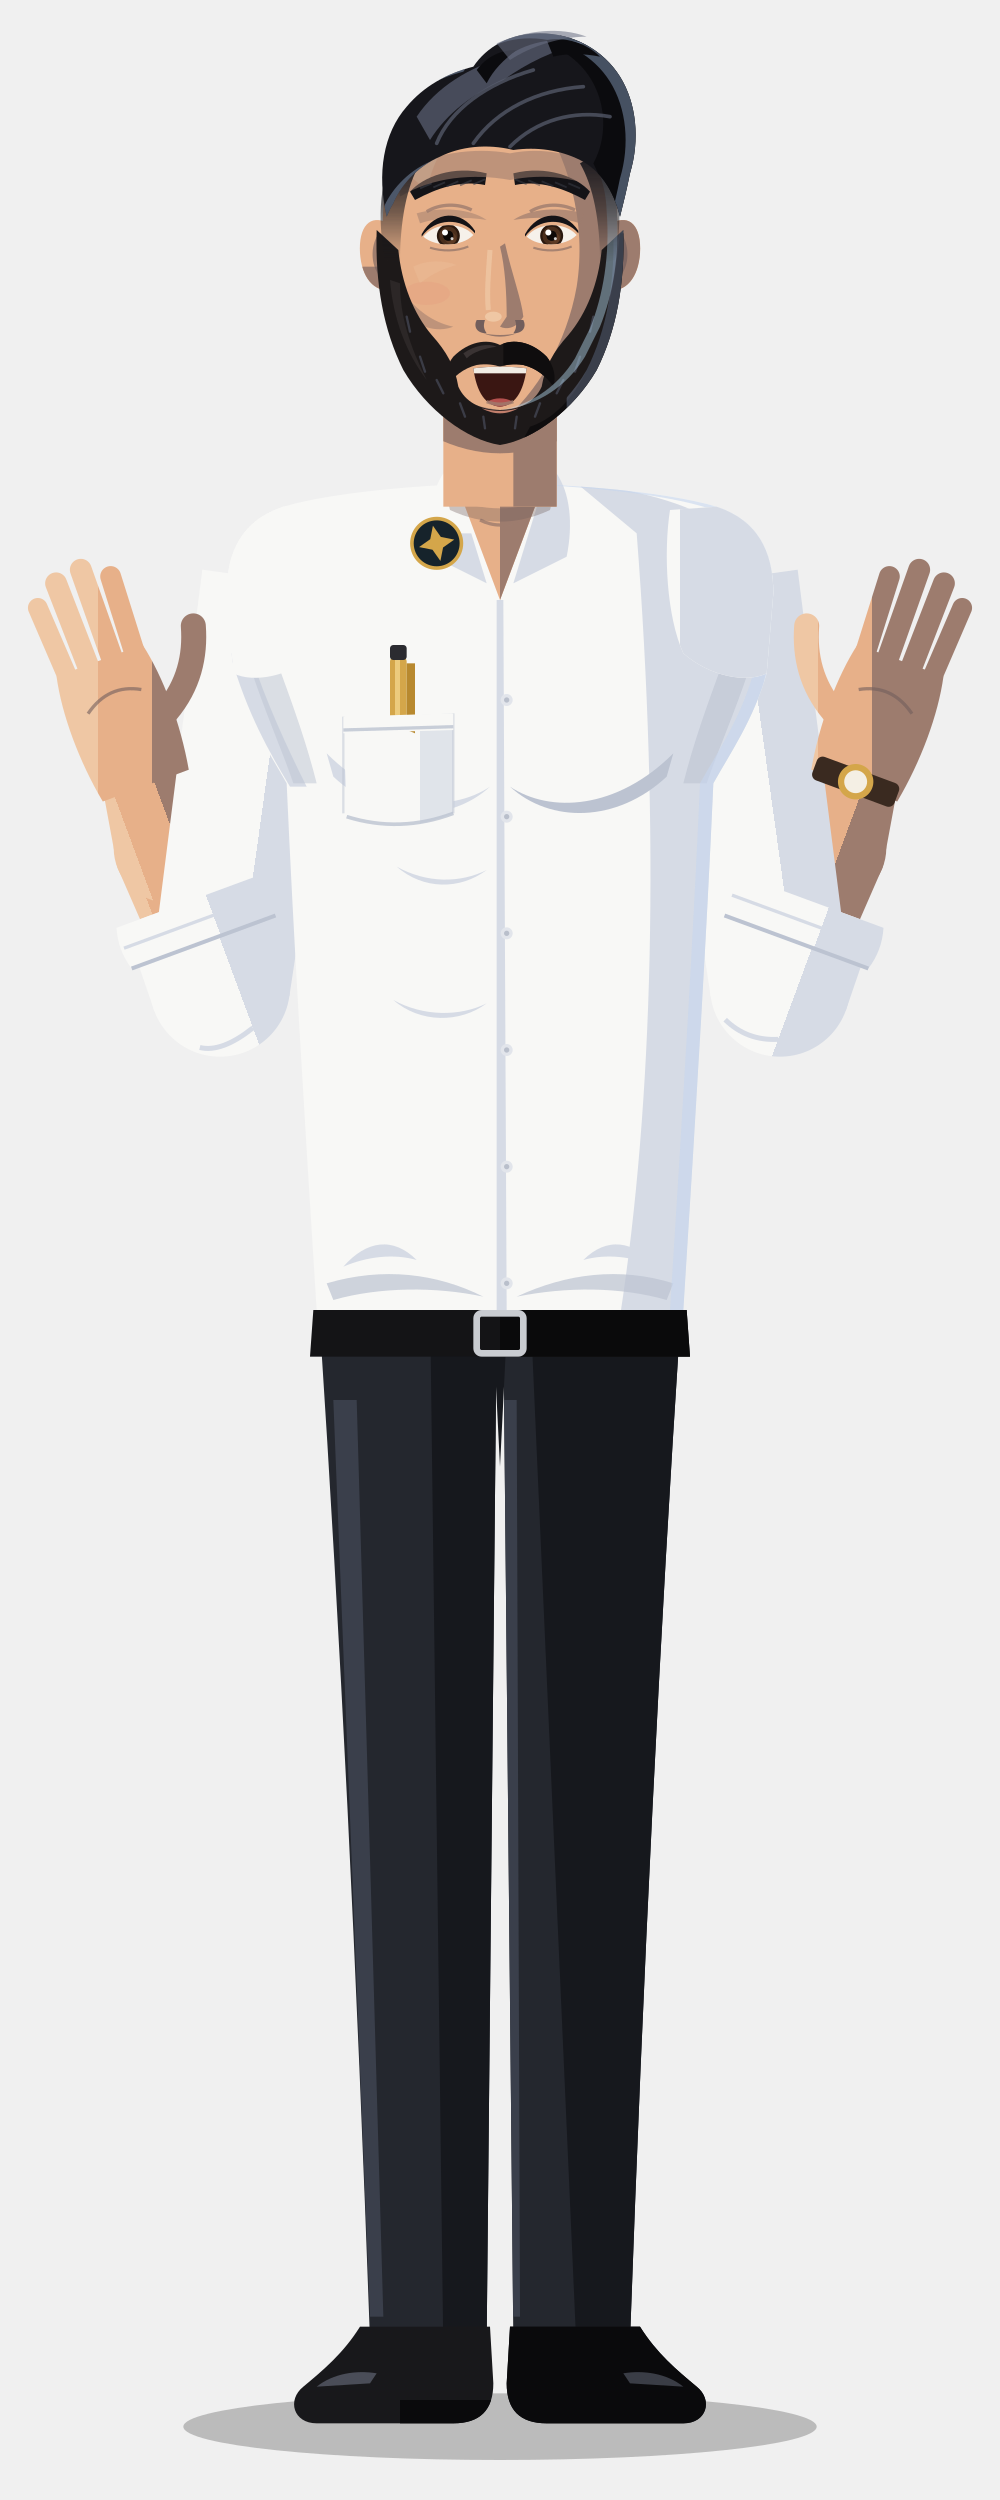
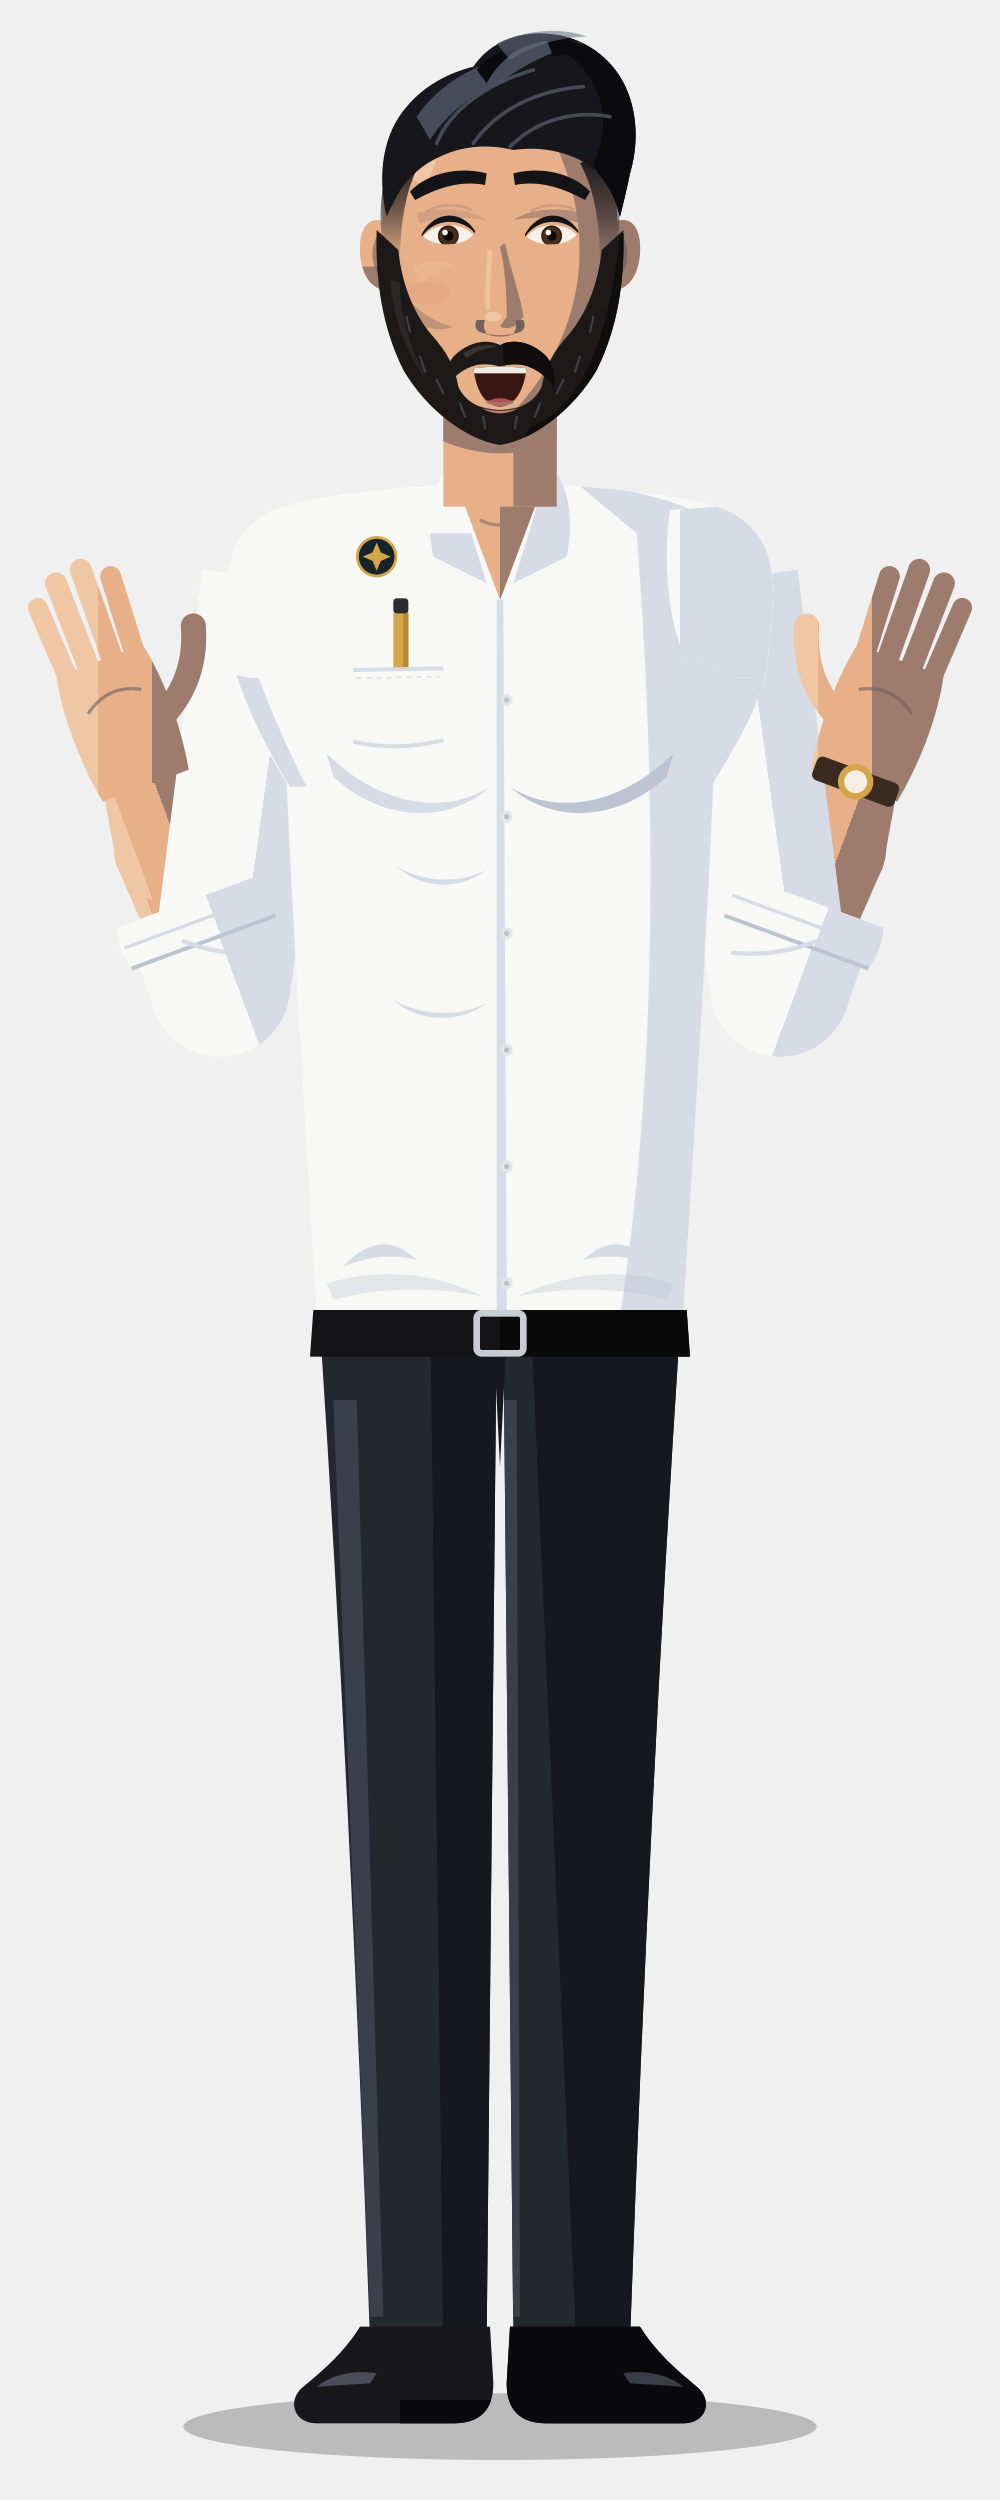
<svg xmlns="http://www.w3.org/2000/svg" viewBox="0 0 600 1500" width="600" height="1500">
  <defs>
    <linearGradient id="fade" x1="0" y1="0" x2="0" y2="1">
      <stop offset="0" stop-color="#16161b" stop-opacity="1" />
      <stop offset="0.55" stop-color="#16161b" stop-opacity="0.55" />
      <stop offset="1" stop-color="#16161b" stop-opacity="0" />
    </linearGradient>
    <clipPath id="c1">
      <path d="M192,796 L298,796 L292,1404 L222,1404 C214,1180 204,980 192,796 Z" />
    </clipPath>
    <clipPath id="c2">
      <path d="M216,1396 L294,1396 L296,1430 C296,1446 288,1454 272,1454 L190,1454 C176,1454 172,1440 182,1432 C194,1422 206,1412 216,1396 Z" />
    </clipPath>
    <clipPath id="c3">
      <path d="M 408,796 L 302,796 L 308,1404 L 378,1404 C 386,1180 396,980 408,796 Z" />
    </clipPath>
    <clipPath id="c4">
      <path d="M 384,1396 L 306,1396 L 304,1430 C 304,1446 312,1454 328,1454 L 410,1454 C 424,1454 428,1440 418,1432 C 406,1422 394,1412 384,1396 Z" />
    </clipPath>
    <linearGradient id="g5" gradientUnits="userSpaceOnUse" x1="77.1" y1="535.8" x2="137.2" y2="513.6">
      <stop offset="0" stop-color="#efc7a4" />
      <stop offset="0.14" stop-color="#efc7a4" />
      <stop offset="0.14" stop-color="#e7b089" />
      <stop offset="0.6" stop-color="#e7b089" />
      <stop offset="0.6" stop-color="#9d7c6e" />
      <stop offset="1" stop-color="#9d7c6e" />
    </linearGradient>
    <linearGradient id="g6" gradientUnits="userSpaceOnUse" x1="64.4" y1="488.3" x2="116.0" y2="469.2">
      <stop offset="0" stop-color="#efc7a4" />
      <stop offset="0.14" stop-color="#efc7a4" />
      <stop offset="0.14" stop-color="#e7b089" />
      <stop offset="0.6" stop-color="#e7b089" />
      <stop offset="0.6" stop-color="#9d7c6e" />
      <stop offset="1" stop-color="#9d7c6e" />
    </linearGradient>
    <linearGradient id="g7" gradientUnits="userSpaceOnUse" x1="105.9" y1="464.0" x2="192.1" y2="476.0">
      <stop offset="0" stop-color="#f8f8f6" />
      <stop offset="0.62" stop-color="#f8f8f6" />
      <stop offset="0.62" stop-color="#d6dbe5" />
      <stop offset="1" stop-color="#d6dbe5" />
    </linearGradient>
    <linearGradient id="g8" gradientUnits="userSpaceOnUse" x1="85.9" y1="586.9" x2="163.7" y2="558.1">
      <stop offset="0" stop-color="#f8f8f6" />
      <stop offset="0.62" stop-color="#f8f8f6" />
      <stop offset="0.62" stop-color="#d6dbe5" />
      <stop offset="1" stop-color="#d6dbe5" />
    </linearGradient>
    <linearGradient id="g9" gradientUnits="userSpaceOnUse" x1="74.4" y1="568.9" x2="160.8" y2="537.1">
      <stop offset="0" stop-color="#f8f8f6" />
      <stop offset="0.62" stop-color="#f8f8f6" />
      <stop offset="0.62" stop-color="#d6dbe5" />
      <stop offset="1" stop-color="#d6dbe5" />
    </linearGradient>
    <linearGradient id="g10" gradientUnits="userSpaceOnUse" x1="26.3" y1="9.7" x2="-26.3" y2="-9.7">
      <stop offset="0" stop-color="#efc7a4" />
      <stop offset="0.14" stop-color="#efc7a4" />
      <stop offset="0.14" stop-color="#e7b089" />
      <stop offset="0.6" stop-color="#e7b089" />
      <stop offset="0.6" stop-color="#9d7c6e" />
      <stop offset="1" stop-color="#9d7c6e" />
    </linearGradient>
    <linearGradient id="g11" gradientUnits="userSpaceOnUse" x1="462.8" y1="513.6" x2="522.9" y2="535.8">
      <stop offset="0" stop-color="#efc7a4" />
      <stop offset="0.14" stop-color="#efc7a4" />
      <stop offset="0.14" stop-color="#e7b089" />
      <stop offset="0.6" stop-color="#e7b089" />
      <stop offset="0.6" stop-color="#9d7c6e" />
      <stop offset="1" stop-color="#9d7c6e" />
    </linearGradient>
    <linearGradient id="g12" gradientUnits="userSpaceOnUse" x1="484.0" y1="469.2" x2="535.6" y2="488.3">
      <stop offset="0" stop-color="#efc7a4" />
      <stop offset="0.14" stop-color="#efc7a4" />
      <stop offset="0.14" stop-color="#e7b089" />
      <stop offset="0.6" stop-color="#e7b089" />
      <stop offset="0.6" stop-color="#9d7c6e" />
      <stop offset="1" stop-color="#9d7c6e" />
    </linearGradient>
    <linearGradient id="g13" gradientUnits="userSpaceOnUse" x1="407.9" y1="476.0" x2="494.1" y2="464.0">
      <stop offset="0" stop-color="#f8f8f6" />
      <stop offset="0.62" stop-color="#f8f8f6" />
      <stop offset="0.62" stop-color="#d6dbe5" />
      <stop offset="1" stop-color="#d6dbe5" />
    </linearGradient>
    <linearGradient id="g14" gradientUnits="userSpaceOnUse" x1="436.3" y1="558.1" x2="514.1" y2="586.9">
      <stop offset="0" stop-color="#f8f8f6" />
      <stop offset="0.62" stop-color="#f8f8f6" />
      <stop offset="0.62" stop-color="#d6dbe5" />
      <stop offset="1" stop-color="#d6dbe5" />
    </linearGradient>
    <linearGradient id="g15" gradientUnits="userSpaceOnUse" x1="439.2" y1="537.1" x2="525.6" y2="568.9">
      <stop offset="0" stop-color="#f8f8f6" />
      <stop offset="0.62" stop-color="#f8f8f6" />
      <stop offset="0.62" stop-color="#d6dbe5" />
      <stop offset="1" stop-color="#d6dbe5" />
    </linearGradient>
    <linearGradient id="g16" gradientUnits="userSpaceOnUse" x1="-26.3" y1="-9.7" x2="26.3" y2="9.7">
      <stop offset="0" stop-color="#efc7a4" />
      <stop offset="0.14" stop-color="#efc7a4" />
      <stop offset="0.14" stop-color="#e7b089" />
      <stop offset="0.6" stop-color="#e7b089" />
      <stop offset="0.6" stop-color="#9d7c6e" />
      <stop offset="1" stop-color="#9d7c6e" />
    </linearGradient>
    <clipPath id="c17">
      <path d="M300,290 C268,290 204,294 170,304 C146,312 136,330 136,356 L140,404 C148,432 162,452 172,470 C176,560 182,660 190,786 L410,786 C418,660 424,560 428,470 C438,452 452,432 460,404 L464,356 C464,330 454,312 430,304 C396,294 332,290 300,290 Z" />
    </clipPath>
    <clipPath id="c18">
      <path d="M276,296 L324,296 L300,360 Z" />
    </clipPath>
    <clipPath id="c19">
      <path d="M266,284 C258,296 256,314 260,334 L292,350 L276,298 Z" />
    </clipPath>
    <clipPath id="c20">
      <path d="M 334,284 C 342,296 344,314 340,334 L 308,350 L 324,298 Z" />
    </clipPath>
    <clipPath id="c21">
-       <path d="M300,290 C268,290 204,294 170,304 C146,312 136,330 136,356 L140,404 C148,432 162,452 172,470 C176,560 182,660 190,786 L410,786 C418,660 424,560 428,470 C438,452 452,432 460,404 L464,356 C464,330 454,312 430,304 C396,294 332,290 300,290 Z" />
+       <path d="M188,786 L412,786 L414,814 L186,814 Z" />
    </clipPath>
    <clipPath id="c22">
-       <path d="M188,786 L412,786 L414,814 L186,814 Z" />
+       <path d="M170,304 C146,312 136,330 136,356 L140,404 C152,410 174,406 190,392 C200,370 202,332 198,306 Z" />
    </clipPath>
    <clipPath id="c23">
-       <path d="M170,304 C146,312 136,330 136,356 L140,404 C152,410 174,406 190,392 C200,370 202,332 198,306 Z" />
+       <path d="M 430,304 C 454,312 464,330 464,356 L 460,404 C 448,410 426,406 410,392 C 400,370 398,332 402,306 Z" />
    </clipPath>
    <clipPath id="c24">
-       <path d="M 430,304 C 454,312 464,330 464,356 L 460,404 C 448,410 426,406 410,392 C 400,370 398,332 402,306 Z" />
+       <path d="M233,134 C222,128 215,136 216,152 C217,166 224,176 236,174 Z" />
    </clipPath>
    <clipPath id="c25">
-       <path d="M233,134 C222,128 215,136 216,152 C217,166 224,176 236,174 Z" />
+       <path d="M 367,134 C 378,128 385,136 384,152 C 383,166 376,176 364,174 Z" />
    </clipPath>
    <clipPath id="c26">
-       <path d="M 367,134 C 378,128 385,136 384,152 C 383,166 376,176 364,174 Z" />
+       <path d="M266,220 L266,304 L334,304 L334,220 Z" />
    </clipPath>
    <clipPath id="c27">
-       <path d="M266,220 L266,304 L334,304 L334,220 Z" />
+       <path d="M300,64 C341,64 369,88 370,126 C372,152 368,176 360,196 L351,214 C340,232 322,244 300,246 C278,244 260,232 249,214 L240,196 C232,176 228,152 230,126 C231,88 259,64 300,64 Z" />
    </clipPath>
    <clipPath id="c28">
-       <path d="M300,64 C341,64 369,88 370,126 C372,152 368,176 360,196 L351,214 C340,232 322,244 300,246 C278,244 260,232 249,214 L240,196 C232,176 228,152 230,126 C231,88 259,64 300,64 Z" />
+       <path d="M254,142 C261,133 277,133 284,141 C277,148.3 261,148.3 254,142 Z" />
    </clipPath>
    <clipPath id="c29">
-       <path d="M254,142 C261,133 277,133 284,141 C277,148.3 261,148.3 254,142 Z" />
+       <path d="M316,142 C323,133 339,133 346,141 C339,148.3 323,148.3 316,142 Z" />
    </clipPath>
    <clipPath id="c30">
-       <path d="M316,142 C323,133 339,133 346,141 C339,148.3 323,148.3 316,142 Z" />
+       <path d="M226,138 C225,170 230,198 242,222 C256,246 280,264 300,267 C320,264 344,246 358,222 C370,198 375,170 374,138 L361,150 C359,170 352,188 341,201 C332,211 327,220 325,232 C321,241 312,246 300,246 C288,246 279,241 275,232 C273,220 268,211 259,201 C248,188 241,170 239,150 Z" />
    </clipPath>
    <clipPath id="c31">
-       <path d="M226,138 C225,170 230,198 242,222 C256,246 280,264 300,267 C320,264 344,246 358,222 C370,198 375,170 374,138 L361,150 C359,170 352,188 341,201 C332,211 327,220 325,232 C321,241 312,246 300,246 C288,246 279,241 275,232 C273,220 268,211 259,201 C248,188 241,170 239,150 Z" />
+       <path d="M272,214 C281,205 292,203 300,207 C308,203 319,205 328,214 C332,219 334,226 332,232 C328,226 322,221 314,219 C308,218 303,219 300,220 C297,219 292,218 286,219 C278,221 272,226 268,232 C266,226 268,219 272,214 Z" />
    </clipPath>
    <clipPath id="c32">
-       <path d="M272,214 C281,205 292,203 300,207 C308,203 319,205 328,214 C332,219 334,226 332,232 C328,226 322,221 314,219 C308,218 303,219 300,220 C297,219 292,218 286,219 C278,221 272,226 268,232 C266,226 268,219 272,214 Z" />
+       <path d="M284,221 Q300,219 316,221 Q313,243 300,244 Q287,243 284,221 Z" />
    </clipPath>
    <clipPath id="c33">
-       <path d="M284,221 Q300,219 316,221 Q313,243 300,244 Q287,243 284,221 Z" />
-     </clipPath>
-     <clipPath id="c34">
-       <path d="M300,64 C341,64 369,88 370,126 C372,152 368,176 360,196 L351,214 C340,232 322,244 300,246 C278,244 260,232 249,214 L240,196 C232,176 228,152 230,126 C231,88 259,64 300,64 Z" />
-     </clipPath>
-     <clipPath id="c35">
-       <path d="M226,138 C225,170 230,198 242,222 C256,246 280,264 300,267 C320,264 344,246 358,222 C370,198 375,170 374,138 L361,150 C359,170 352,188 341,201 C332,211 327,220 325,232 C321,241 312,246 300,246 C288,246 279,241 275,232 C273,220 268,211 259,201 C248,188 241,170 239,150 Z" />
-     </clipPath>
-     <clipPath id="c36">
-       <rect x="340" y="0" width="600" height="1500" />
-     </clipPath>
-     <clipPath id="c37">
-       <path d="M232,130 C226,104 230,80 244,64 C254,52 268,44 284,40 C292,28 306,20 324,20 C344,20 362,30 372,46 C382,62 384,84 378,104 C376,114 374,122 372,130 C368,114 360,102 348,96 C336,90 322,88 308,90 C292,86 276,88 264,94 C250,100 240,112 236,122 C234,125 233,128 232,130 Z" />
-     </clipPath>
-     <clipPath id="c38">
      <path d="M232,130 C226,104 230,80 244,64 C254,52 268,44 284,40 C292,28 306,20 324,20 C344,20 362,30 372,46 C382,62 384,84 378,104 C376,114 374,122 372,130 C368,114 360,102 348,96 C336,90 322,88 308,90 C292,86 276,88 264,94 C250,100 240,112 236,122 C234,125 233,128 232,130 Z" />
    </clipPath>
  </defs>
  <ellipse cx="300" cy="1456" rx="190" ry="20" fill="#000" opacity="0.22" />
  <path d="M192,796 L298,796 L292,1404 L222,1404 C214,1180 204,980 192,796 Z" fill="#24272e" />
  <g clip-path="url(#c1)">
    <path d="M258,780 L304,780 L300,1412 L266,1412 Z" fill="#16181d" />
    <path d="M200,840 L214,840 L230,1390 L222,1390 Z" fill="#3a3f4b" />
  </g>
  <path d="M216,1396 L294,1396 L296,1430 C296,1446 288,1454 272,1454 L190,1454 C176,1454 172,1440 182,1432 C194,1422 206,1412 216,1396 Z" fill="#18181b" />
  <g clip-path="url(#c2)">
    <path d="M240,1440 L300,1440 L300,1460 L240,1460 Z" fill="#0a0a0c" />
    <path d="M190,1432 C200,1424 214,1422 226,1424 L222,1430 Z" fill="#4a4d58" />
  </g>
  <path d="M 408,796 L 302,796 L 308,1404 L 378,1404 C 386,1180 396,980 408,796 Z" fill="#24272e" />
  <g clip-path="url(#c3)">
    <path d="M318,780 L420,780 L420,1412 L346,1412 Z" fill="#16181d" />
    <path d="M 310,840 L 302,840 L 306,1390 L 312,1390 Z" fill="#3a3f4b" />
  </g>
  <path d="M 384,1396 L 306,1396 L 304,1430 C 304,1446 312,1454 328,1454 L 410,1454 C 424,1454 428,1440 418,1432 C 406,1422 394,1412 384,1396 Z" fill="#18181b" />
  <g clip-path="url(#c4)">
    <path d="M300,1380 L440,1380 L440,1460 L300,1460 Z" fill="#0a0a0c" />
    <path d="M 410,1432 C 400,1424 386,1422 374,1424 L 378,1430 Z" fill="#3a3d46" />
  </g>
  <path d="M296,800 L300,880 L304,800 Z" fill="#16181d" />
  <path d="M84.0,551.5 L70.3,520.1 L132.2,497.2 L142.2,530.1 Z" fill="url(#g5)" />
  <circle cx="101.2" cy="508.6" r="33.0" fill="url(#g6)" />
  <path d="M70.3,520.1 L58.5,456.5 L99.8,441.2 L132.2,497.2 Z" fill="url(#g6)" />
  <path d="M121.4,341.8 L90.4,586.2 L173.6,597.8 L210.6,354.2 Z" fill="url(#g7)" />
  <circle cx="132.0" cy="592.0" r="42.0" fill="url(#g8)" />
  <path d="M92.6,606.5 L79.1,567.2 L156.1,538.8 L171.4,577.5 Z" fill="url(#g8)" />
  <path d="M165.3,549.3 Q164.5,535.7 156.2,524.9 L69.9,556.7 Q70.7,570.3 79.0,581.1 Z" fill="url(#g9)" />
  <path d="M165.3,549.3 L79.0,581.1" stroke="#bcc3d1" stroke-width="2.4" />
  <path d="M160.8,537.1 L74.4,568.9" stroke="#d6dbe5" stroke-width="2" />
-   <path d="M119.9,628.5 q13.1,3.2 31.9,-11.8" fill="none" stroke="#d6dbe5" stroke-width="3" />
+   <path d="M160.3,571.7 Q134.5,574.2 110.4,564.8" fill="none" stroke="#d6dbe5" stroke-width="2.6" stroke-linecap="round" />
  <g transform="translate(84.0,462.0) rotate(159.7)">
    <g transform="scale(1.25,1.25)">
      <path d="M-22,-8 C-26,14 -26,38 -22,56 L22,56 C26,38 26,14 22,-8 Z" fill="url(#g10)" />
      <path d="M-17,52 L-19.0,92" stroke="url(#g10)" stroke-width="10" stroke-linecap="round" />
      <path d="M-6,52 L-6.7,100" stroke="url(#g10)" stroke-width="10.5" stroke-linecap="round" />
      <path d="M6,52 L6.7,98" stroke="url(#g10)" stroke-width="10.5" stroke-linecap="round" />
      <path d="M17,52 L19.0,90" stroke="url(#g10)" stroke-width="9.5" stroke-linecap="round" />
      <path d="M-22,22 C-36,30 -44,42 -48,56" stroke="url(#g10)" stroke-width="12" stroke-linecap="round" fill="none" />
      <path d="M-14,36 Q0,44 14,34" fill="none" stroke="#725e5c" stroke-width="1.6" opacity="0.6" />
    </g>
  </g>
  <path d="M457.8,530.1 L467.8,497.2 L529.7,520.1 L516.0,551.5 Z" fill="url(#g11)" />
  <circle cx="498.8" cy="508.6" r="33.0" fill="url(#g12)" />
  <path d="M467.8,497.2 L500.2,441.2 L541.5,456.5 L529.7,520.1 Z" fill="url(#g12)" />
  <path d="M389.4,354.2 L426.4,597.8 L509.6,586.2 L478.6,341.8 Z" fill="url(#g13)" />
  <circle cx="468.0" cy="592.0" r="42.0" fill="url(#g14)" />
  <path d="M428.6,577.5 L443.9,538.8 L520.9,567.2 L507.4,606.5 Z" fill="url(#g14)" />
  <path d="M521.0,581.1 Q529.3,570.3 530.1,556.7 L443.8,524.9 Q435.5,535.7 434.7,549.3 Z" fill="url(#g15)" />
  <path d="M521.0,581.1 L434.7,549.3" stroke="#bcc3d1" stroke-width="2.4" />
  <path d="M525.6,568.9 L439.2,537.1" stroke="#d6dbe5" stroke-width="2" />
-   <path d="M435.1,611.8 q13.1,12.8 31.9,11.8" fill="none" stroke="#d6dbe5" stroke-width="3" />
+   <path d="M489.6,564.8 Q465.5,574.2 439.7,571.7" fill="none" stroke="#d6dbe5" stroke-width="2.6" stroke-linecap="round" />
  <g transform="translate(516.0,462.0) rotate(-159.7)">
    <g transform="scale(-1.25,1.25)">
      <path d="M-22,-8 C-26,14 -26,38 -22,56 L22,56 C26,38 26,14 22,-8 Z" fill="url(#g16)" />
      <path d="M-17,52 L-19.0,92" stroke="url(#g16)" stroke-width="10" stroke-linecap="round" />
      <path d="M-6,52 L-6.7,100" stroke="url(#g16)" stroke-width="10.5" stroke-linecap="round" />
      <path d="M6,52 L6.7,98" stroke="url(#g16)" stroke-width="10.5" stroke-linecap="round" />
      <path d="M17,52 L19.0,90" stroke="url(#g16)" stroke-width="9.5" stroke-linecap="round" />
      <path d="M-22,22 C-36,30 -44,42 -48,56" stroke="url(#g16)" stroke-width="12" stroke-linecap="round" fill="none" />
      <path d="M-14,36 Q0,44 14,34" fill="none" stroke="#725e5c" stroke-width="1.6" opacity="0.6" />
      <rect x="-21" y="-12" width="42" height="12" rx="3" fill="#3a2a20" />
      <circle cx="0" cy="-6" r="8.5" fill="#d4a64a" />
      <circle cx="0" cy="-6" r="5.5" fill="#f4efe4" />
    </g>
  </g>
  <path d="M300,290 C268,290 204,294 170,304 C146,312 136,330 136,356 L140,404 C148,432 162,452 172,470 C176,560 182,660 190,786 L410,786 C418,660 424,560 428,470 C438,452 452,432 460,404 L464,356 C464,330 454,312 430,304 C396,294 332,290 300,290 Z" fill="#f8f8f6" />
  <g clip-path="url(#c17)">
    <path d="M346,290 C406,296 466,316 464,374 C460,422 444,450 430,474 L414,790 L372,790 C392,660 396,500 382,320 Z" fill="#d6dbe5" />
    <path d="M138,392 C148,428 162,452 174,472 L184,472 C172,448 160,422 150,392 Z" fill="#d6dbe5" />
  </g>
  <path d="M196,452 C230,486 270,488 294,472 C270,494 230,494 200,466 Z" fill="#d6dbe5" />
  <path d="M404,452 C370,486 330,488 306,472 C330,494 370,494 400,466 Z" fill="#bcc3d1" />
  <path d="M236,600 C254,610 276,610 292,602 C276,614 252,614 236,600 Z" fill="#d6dbe5" />
  <path d="M206,760 C220,744 236,742 250,756 C236,752 220,754 206,760 Z" fill="#d6dbe5" />
  <path d="M350,756 C364,742 380,744 394,760 C380,754 364,752 350,756 Z" fill="#d6dbe5" />
  <path d="M238,520 C256,530 276,530 292,522 C276,534 254,534 238,520 Z" fill="#d6dbe5" />
  <path d="M276,296 L324,296 L300,360 Z" fill="#e7b089" />
  <g clip-path="url(#c18)">
    <path d="M300,290 L330,290 L300,364 Z" fill="#9d7c6e" />
  </g>
  <path d="M288,312 Q300,318 312,312" fill="none" stroke="#9d7c6e" stroke-width="2" opacity="0.8" />
  <path d="M266,284 C258,296 256,314 260,334 L292,350 L276,298 Z" fill="#f8f8f6" />
  <g clip-path="url(#c19)">
    <path d="M256,320 L292,320 L292,352 L256,352 Z" fill="#d6dbe5" />
  </g>
  <path d="M 334,284 C 342,296 344,314 340,334 L 308,350 L 324,298 Z" fill="#f8f8f6" />
  <g clip-path="url(#c20)">
    <path d="M 334,284 C 342,296 344,314 340,334 L 308,350 L 324,298 Z" fill="#d6dbe5" />
  </g>
  <path d="M268,286 Q300,280 332,286 L326,292 Q300,288 274,292 Z" fill="#d6dbe5" />
  <path d="M298,360 L302,360 L304,786 L298,786 Z" fill="#d6dbe5" />
  <circle cx="304" cy="420" r="3.6" fill="#e2e5eb" />
  <circle cx="304" cy="420" r="1.6" fill="#b9bfcb" />
  <circle cx="304" cy="490" r="3.6" fill="#e2e5eb" />
  <circle cx="304" cy="490" r="1.6" fill="#b9bfcb" />
  <circle cx="304" cy="560" r="3.6" fill="#e2e5eb" />
  <circle cx="304" cy="560" r="1.6" fill="#b9bfcb" />
  <circle cx="304" cy="630" r="3.6" fill="#e2e5eb" />
  <circle cx="304" cy="630" r="1.6" fill="#b9bfcb" />
  <circle cx="304" cy="700" r="3.6" fill="#e2e5eb" />
  <circle cx="304" cy="700" r="1.6" fill="#b9bfcb" />
  <circle cx="304" cy="770" r="3.6" fill="#e2e5eb" />
  <circle cx="304" cy="770" r="1.6" fill="#b9bfcb" />
-   <path d="M150,400 C160,430 170,452 176,470 L190,470 C184,446 176,424 168,402 Z" fill="#bcc3d1" opacity="0.5" />
-   <path d="M 450,400 C 440,430 430,452 424,470 L 410,470 C 416,446 424,424 432,402 Z" fill="#bcc3d1" opacity="0.6" />
-   <path d="M196,770 C230,760 262,764 290,778 C262,772 228,772 200,780 Z" fill="#bcc3d1" opacity="0.7" />
-   <path d="M310,778 C340,764 372,760 404,770 L400,780 C372,772 340,772 310,778 Z" fill="#bcc3d1" opacity="0.7" />
-   <path d="M268,298 Q300,312 332,298 L330,306 Q300,320 270,306 Z" fill="#725e5c" opacity="0.35" />
+   <path d="M196,770 C230,760 262,764 290,778 C262,772 228,772 200,780 Z" fill="#bcc3d1" opacity="0.35" />
+   <path d="M310,778 C340,764 372,760 404,770 L400,780 C372,772 340,772 310,778 Z" fill="#bcc3d1" opacity="0.35" />
+   <path d="M188,786 L412,786 L414,814 L186,814 Z" fill="#141416" />
  <g clip-path="url(#c21)">
-     <path d="M-10,-10 L610,-10 L610,1510 L-10,1510 Z M 292,290 C 260,290 196,294 162,304 C 138,312 128,330 128,356 L 132,404 C 140,432 154,452 164,470 C 168,560 174,660 182,786 L 402,786 C 410,660 416,560 420,470 C 430,452 444,432 452,404 L 456,356 C 456,330 446,312 422,304 C 388,294 324,290 292,290 Z" fill-rule="evenodd" fill="#c6d6ee" opacity="0.6" />
-   </g>
-   <path d="M188,786 L412,786 L414,814 L186,814 Z" fill="#141416" />
-   <g clip-path="url(#c22)">
    <path d="M300,780 L420,780 L420,820 L300,820 Z" fill="#0a0a0b" />
  </g>
  <rect x="286" y="788" width="28" height="24" rx="3" fill="none" stroke="#c9ccd1" stroke-width="4" />
  <path d="M170,304 C146,312 136,330 136,356 L140,404 C152,410 174,406 190,392 C200,370 202,332 198,306 Z" fill="#f8f8f6" />
  <path d="M 430,304 C 454,312 464,330 464,356 L 460,404 C 448,410 426,406 410,392 C 400,370 398,332 402,306 Z" fill="#f8f8f6" />
-   <g clip-path="url(#c24)">
+   <g clip-path="url(#c23)">
    <path d="M408,290 L470,290 L470,420 L408,420 Z" fill="#d6dbe5" />
  </g>
-   <path d="M206,430 L272,428 L272,488 Q240,498 208,490 Z" fill="#f8f8f6" />
-   <path d="M252,429 L272,428 L272,488 Q262,492 252,494 Z" fill="#d6dbe5" opacity="0.7" />
-   <path d="M208,490 Q240,500 272,488" fill="none" stroke="#bcc3d1" stroke-width="2.2" opacity="0.8" />
-   <path d="M206,430 L206,488 M272,428 L272,488" stroke="#bcc3d1" stroke-width="1.4" opacity="0.5" />
-   <rect x="234" y="394" width="10" height="44" rx="3" fill="#d4a64a" />
-   <rect x="237" y="394" width="3" height="44" fill="#f2d48a" opacity="0.8" />
-   <rect x="234" y="387" width="10" height="9" rx="2" fill="#2b2b30" />
-   <path d="M244,398 L249,398 L249,440 L244,438 Z" fill="#b8892f" />
-   <path d="M206,430 L272,428 L272,438 L206,440 Z" fill="#f8f8f6" />
-   <path d="M206,438 L272,436" stroke="#bcc3d1" stroke-width="2" opacity="0.8" />
-   <g transform="translate(262,326) rotate(-12) scale(1.35)">
+   <rect x="236" y="366" width="9" height="44" rx="3" fill="#d4a64a" />
+   <rect x="242" y="366" width="3" height="44" rx="1.5" fill="#b8892f" />
+   <rect x="236" y="359" width="9" height="9" rx="2" fill="#2b2b30" />
+   <path d="M212,402 L266,401 L266,444 Q239,450 212,445 Z" fill="#f8f8f6" />
+   <path d="M212,445 Q239,451 266,444" fill="none" stroke="#d6dbe5" stroke-width="2.4" />
+   <path d="M212,402 L266,401" stroke="#d6dbe5" stroke-width="2.4" />
+   <path d="M214,407 L264,406" stroke="#d6dbe5" stroke-width="1" stroke-dasharray="3 3" opacity="0.8" />
+   <g transform="translate(226,334) scale(1.05)">
    <circle r="11" fill="#16232b" />
    <path d="M0,-8 L2.4,-2.4 L8,0 L2.4,2.4 L0,8 L-2.4,2.4 L-8,0 L-2.4,-2.4 Z" fill="#d4a64a" />
    <circle r="11" fill="none" stroke="#d4a64a" stroke-width="1.6" />
  </g>
  <path d="M233,134 C222,128 215,136 216,152 C217,166 224,176 236,174 Z" fill="#e7b089" />
+   <g clip-path="url(#c24)">
+     <path d="M200,160 L240,160 L240,190 L200,190 Z" fill="#9d7c6e" />
+   </g>
+   <path d="M 367,134 C 378,128 385,136 384,152 C 383,166 376,176 364,174 Z" fill="#e7b089" />
  <g clip-path="url(#c25)">
-     <path d="M200,160 L240,160 L240,190 L200,190 Z" fill="#9d7c6e" />
-   </g>
-   <path d="M 367,134 C 378,128 385,136 384,152 C 383,166 376,176 364,174 Z" fill="#e7b089" />
-   <g clip-path="url(#c26)">
    <path d="M360,120 L400,120 L400,190 L360,190 Z" fill="#9d7c6e" />
  </g>
  <path d="M226,142 C222,150 223,160 228,166 L230,164 C227,158 226,150 229,144 Z" fill="#725e5c" opacity="0.6" />
  <path d="M 374,142 C 378,150 377,160 372,166 L 370,164 C 373,158 374,150 371,144 Z" fill="#725e5c" opacity="0.7" />
  <path d="M266,220 L266,304 L334,304 L334,220 Z" fill="#e7b089" />
-   <g clip-path="url(#c27)">
+   <g clip-path="url(#c26)">
    <path d="M308,210 L340,210 L340,310 L308,310 Z" fill="#9d7c6e" />
    <path d="M260,210 L340,210 L340,262 Q300,282 260,262 Z" fill="#9d7c6e" />
  </g>
  <path d="M300,64 C341,64 369,88 370,126 C372,152 368,176 360,196 L351,214 C340,232 322,244 300,246 C278,244 260,232 249,214 L240,196 C232,176 228,152 230,126 C231,88 259,64 300,64 Z" fill="#e7b089" />
-   <g clip-path="url(#c28)">
+   <g clip-path="url(#c27)">
    <path d="M318,60 C352,70 376,96 376,130 C378,170 368,204 350,228 C336,244 318,252 300,254 C322,236 340,206 346,172 C352,134 342,94 318,60 Z" fill="#9d7c6e" />
    <path d="M244,104 C250,86 264,74 282,70 C268,82 260,96 256,114 Z" fill="#efc7a4" />
  </g>
  <path d="M248,160 C256,156 266,156 274,159 C266,161 258,165 252,170 Z" fill="#efc7a4" opacity="0.25" />
  <path d="M244,178 C252,188 262,194 272,196 C262,200 250,196 244,188 Z" fill="#9d7c6e" opacity="0.55" />
  <ellipse cx="256" cy="176" rx="14" ry="7" fill="#e07e70" opacity="0.14" />
  <path d="M246,115 C254,106 272,99 292,104 L291,111 C276,108 262,113 249,120 Z" fill="#141317" />
  <path d="M 354,115 C 346,106 328,99 308,104 L 309,111 C 324,108 338,113 351,120 Z" fill="#141317" />
-   <path d="M252,113.0 l7,-3" stroke="#3a3d48" stroke-width="1.1" opacity="0.6" />
-   <path d="M348,113.0 l-7,-3" stroke="#3a3d48" stroke-width="1.1" opacity="0.5" />
-   <path d="M260,112.4 l7,-3" stroke="#3a3d48" stroke-width="1.1" opacity="0.6" />
-   <path d="M340,112.4 l-7,-3" stroke="#3a3d48" stroke-width="1.1" opacity="0.5" />
-   <path d="M268,111.8 l7,-3" stroke="#3a3d48" stroke-width="1.1" opacity="0.6" />
-   <path d="M332,111.8 l-7,-3" stroke="#3a3d48" stroke-width="1.1" opacity="0.5" />
-   <path d="M276,111.2 l7,-3" stroke="#3a3d48" stroke-width="1.1" opacity="0.6" />
-   <path d="M324,111.2 l-7,-3" stroke="#3a3d48" stroke-width="1.1" opacity="0.5" />
-   <path d="M284,110.6 l7,-3" stroke="#3a3d48" stroke-width="1.1" opacity="0.6" />
-   <path d="M316,110.6 l-7,-3" stroke="#3a3d48" stroke-width="1.1" opacity="0.5" />
-   <path d="M250,128 C264,124 282,125 292,132 C280,130 264,130 252,134 Z" fill="#9d7c6e" opacity="0.5" />
+   <path d="M250,128 C264,124 282,125 292,132 C280,130 264,130 252,134 Z" fill="#9d7c6e" opacity="0.3" />
  <path d="M 350,128 C 336,124 318,125 308,132 C 320,130 336,130 348,134 Z" fill="#9d7c6e" opacity="0.7" />
  <path d="M254,142 C261,133 277,133 284,141 C277,148.3 261,148.3 254,142 Z" fill="#f6f1ea" />
+   <g clip-path="url(#c28)">
+     <circle cx="269" cy="141.5" r="6.2" fill="#4a2e1c" />
+     <circle cx="269" cy="141.5" r="5.8" fill="none" stroke="#24150b" stroke-width="0.9" opacity="0.6" />
+     <circle cx="269" cy="141.5" r="3" fill="#0e0907" />
+     <circle cx="267" cy="139.5" r="1.7" fill="#fff" />
+     <rect x="249" y="120" width="40" height="15" fill="#000" opacity="0.14" />
+   </g>
+   <path d="M253,142 C261,130.5 277,130.5 285,140 L285,138.5 C277,126 261,126 253,140.5 Z" fill="#141317" />
+   <path d="M256,127 C264,122 275,122 283,126" fill="none" stroke="#9d7c6e" stroke-width="1.6" opacity="0.35" />
+   <path d="M316,142 C323,133 339,133 346,141 C339,148.3 323,148.3 316,142 Z" fill="#f6f1ea" />
  <g clip-path="url(#c29)">
-     <circle cx="269" cy="141.5" r="6.2" fill="#4a2e1c" />
-     <circle cx="269" cy="141.5" r="3" fill="#0e0907" />
-     <circle cx="269" cy="141.5" r="6.2" fill="none" stroke="#2a180e" stroke-width="1.4" />
-     <circle cx="270.5" cy="143" r="3.4" fill="#6b4329" opacity="0.55" />
-     <circle cx="269" cy="141.5" r="3" fill="#0e0907" />
-     <circle cx="267" cy="139.5" r="1.8" fill="#fff" />
-     <circle cx="271.2" cy="143.2" r="0.9" fill="#fff" opacity="0.8" />
-     <rect x="249" y="120" width="40" height="15" fill="#000" opacity="0.14" />
-   </g>
-   <path d="M253,142 C261,130.5 277,130.5 285,140 L285,138.5 C277,126 261,126 253,140.5 Z" fill="#141317" />
-   <path d="M258,148.6 C265,150.9 274,150.9 281,147.9" fill="none" stroke="#725e5c" stroke-width="1.3" opacity="0.55" />
-   <path d="M256,127 C264,122 275,122 283,126" fill="none" stroke="#9d7c6e" stroke-width="2" opacity="0.8" />
-   <path d="M316,142 C323,133 339,133 346,141 C339,148.3 323,148.3 316,142 Z" fill="#f6f1ea" />
-   <g clip-path="url(#c30)">
    <circle cx="331" cy="141.5" r="6.2" fill="#4a2e1c" />
+     <circle cx="331" cy="141.5" r="5.8" fill="none" stroke="#24150b" stroke-width="0.9" opacity="0.6" />
    <circle cx="331" cy="141.5" r="3" fill="#0e0907" />
-     <circle cx="331" cy="141.5" r="6.2" fill="none" stroke="#2a180e" stroke-width="1.4" />
-     <circle cx="332.5" cy="143" r="3.4" fill="#6b4329" opacity="0.55" />
-     <circle cx="331" cy="141.5" r="3" fill="#0e0907" />
-     <circle cx="329" cy="139.5" r="1.8" fill="#fff" />
-     <circle cx="333.2" cy="143.2" r="0.9" fill="#fff" opacity="0.8" />
+     <circle cx="329" cy="139.5" r="1.7" fill="#fff" />
    <rect x="311" y="120" width="40" height="15" fill="#000" opacity="0.14" />
  </g>
  <path d="M315,142 C323,130.5 339,130.5 347,140 L347,138.5 C339,126 323,126 315,140.5 Z" fill="#141317" />
-   <path d="M320,148.6 C327,150.9 336,150.9 343,147.9" fill="none" stroke="#725e5c" stroke-width="1.3" opacity="0.55" />
-   <path d="M318,127 C326,122 337,122 345,126" fill="none" stroke="#9d7c6e" stroke-width="2" opacity="0.8" />
+   <path d="M318,127 C326,122 337,122 345,126" fill="none" stroke="#9d7c6e" stroke-width="1.6" opacity="0.35" />
  <path d="M303,146 C307,164 313,180 314,190 C310,197 304,198 300,196 L304,190 C304,176 303,160 300,148 Z" fill="#9d7c6e" />
  <path d="M286,192 C284,196 286,200 292,200 C290,197 290,195 291,192 Z" fill="#725e5c" />
  <path d="M314,192 C316,196 314,200 308,200 C310,197 310,195 309,192 Z" fill="#725e5c" />
  <path d="M290,200 Q300,204 310,200 Q300,202 290,200 Z" fill="#725e5c" opacity="0.7" />
  <ellipse cx="296" cy="190" rx="5" ry="3" fill="#efc7a4" />
  <path d="M294,150 C293,164 292,176 293,186" fill="none" stroke="#efc7a4" stroke-width="3" opacity="0.8" />
  <path d="M226,138 C225,170 230,198 242,222 C256,246 280,264 300,267 C320,264 344,246 358,222 C370,198 375,170 374,138 L361,150 C359,170 352,188 341,201 C332,211 327,220 325,232 C321,241 312,246 300,246 C288,246 279,241 275,232 C273,220 268,211 259,201 C248,188 241,170 239,150 Z" fill="#1d1919" />
-   <g clip-path="url(#c31)">
+   <g clip-path="url(#c30)">
    <path d="M318,256 C342,248 364,218 372,140 L390,140 L390,290 L300,290 Z" fill="#0f0d0e" />
    <path d="M234,168 C236,192 244,212 256,228 C246,208 240,190 240,170 Z" fill="#2c2727" />
  </g>
  <path d="M252,214 l3,9" fill="none" stroke="#474b5a" stroke-width="1.4" stroke-linecap="round" stroke-linejoin="round" opacity="0.7" />
  <path d="M262,228 l4,8" fill="none" stroke="#474b5a" stroke-width="1.4" stroke-linecap="round" stroke-linejoin="round" opacity="0.7" />
  <path d="M276,242 l3,8" fill="none" stroke="#474b5a" stroke-width="1.4" stroke-linecap="round" stroke-linejoin="round" opacity="0.7" />
  <path d="M290,250 l1,7" fill="none" stroke="#474b5a" stroke-width="1.4" stroke-linecap="round" stroke-linejoin="round" opacity="0.7" />
  <path d="M244,190 l2,9" fill="none" stroke="#474b5a" stroke-width="1.4" stroke-linecap="round" stroke-linejoin="round" opacity="0.7" />
  <path d="M310,250 l-1,7" fill="none" stroke="#474b5a" stroke-width="1.4" stroke-linecap="round" stroke-linejoin="round" opacity="0.7" />
  <path d="M324,242 l-3,8" fill="none" stroke="#474b5a" stroke-width="1.4" stroke-linecap="round" stroke-linejoin="round" opacity="0.7" />
  <path d="M338,228 l-4,8" fill="none" stroke="#474b5a" stroke-width="1.4" stroke-linecap="round" stroke-linejoin="round" opacity="0.7" />
  <path d="M348,214 l-3,9" fill="none" stroke="#474b5a" stroke-width="1.4" stroke-linecap="round" stroke-linejoin="round" opacity="0.7" />
  <path d="M356,190 l-2,9" fill="none" stroke="#474b5a" stroke-width="1.4" stroke-linecap="round" stroke-linejoin="round" opacity="0.7" />
  <path d="M272,214 C281,205 292,203 300,207 C308,203 319,205 328,214 C332,219 334,226 332,232 C328,226 322,221 314,219 C308,218 303,219 300,220 C297,219 292,218 286,219 C278,221 272,226 268,232 C266,226 268,219 272,214 Z" fill="#1d1919" />
-   <g clip-path="url(#c32)">
+   <g clip-path="url(#c31)">
    <path d="M302,200 L340,200 L340,236 L302,236 Z" fill="#0f0d0e" />
    <path d="M278,212 C285,207 293,206 298,208 C291,209 284,211 280,215 Z" fill="#3a3333" />
  </g>
  <path d="M284,221 Q300,219 316,221 Q313,243 300,244 Q287,243 284,221 Z" fill="#3a1612" />
-   <g clip-path="url(#c33)">
+   <g clip-path="url(#c32)">
    <rect x="278" y="218" width="44" height="6" fill="#f1ece4" />
    <ellipse cx="300" cy="245" rx="10" ry="6" fill="#b4504e" />
  </g>
  <path d="M289,245 Q300,251 311,245 Q300,248 289,245 Z" fill="#c27f6c" />
  <path d="M292,241 Q300,244 308,241" fill="none" stroke="#9d7c6e" stroke-width="2" opacity="0.8" />
-   <path d="M238,104 C258,92 284,88 306,92 C326,88 346,92 364,104 L366,116 C346,106 326,104 306,108 C284,104 260,106 240,118 Z" fill="#9d7c6e" opacity="0.55" />
-   <g clip-path="url(#c34)">
-     <path d="M-10,-10 L610,-10 L610,1510 L-10,1510 Z M 294,65 C 335,65 363,89 364,127 C 366,153 362,177 354,197 L 345,215 C 334,233 316,245 294,247 C 272,245 254,233 243,215 L 234,197 C 226,177 222,153 224,127 C 225,89 253,65 294,65 Z" fill-rule="evenodd" fill="#bfe6ff" opacity="0.42" />
-   </g>
-   <g clip-path="url(#c35)">
-     <g clip-path="url(#c36)">
-       <path d="M-10,-10 L610,-10 L610,1510 L-10,1510 Z M 220,138 C 219,170 224,198 236,222 C 250,246 274,264 294,267 C 314,264 338,246 352,222 C 364,198 369,170 368,138 L 355,150 C 353,170 346,188 335,201 C 326,211 321,220 319,232 C 315,241 306,246 294,246 C 282,246 273,241 269,232 C 267,220 262,211 253,201 C 242,188 235,170 233,150 Z" fill-rule="evenodd" fill="#7a8aa8" opacity="0.4" />
-     </g>
-   </g>
  <path d="M231,156 C226,130 228,106 238,90 L252,98 C244,112 240,132 240,158 Z" fill="url(#fade)" />
  <path d="M 369,156 C 374,130 372,106 362,90 L 348,98 C 356,112 360,132 360,158 Z" fill="url(#fade)" />
  <path d="M232,130 C226,104 230,80 244,64 C254,52 268,44 284,40 C292,28 306,20 324,20 C344,20 362,30 372,46 C382,62 384,84 378,104 C376,114 374,122 372,130 C368,114 360,102 348,96 C336,90 322,88 308,90 C292,86 276,88 264,94 C250,100 240,112 236,122 C234,125 233,128 232,130 Z" fill="#16161b" />
-   <g clip-path="url(#c37)">
+   <g clip-path="url(#c33)">
    <path d="M336,18 C368,24 388,52 384,84 C382,104 376,118 372,132 L356,98 C368,76 362,44 336,30 Z" fill="#0b0b0e" />
    <path d="M250,70 C262,52 282,40 304,34 C318,24 336,22 350,26 C332,30 316,38 302,48 C284,56 268,68 258,84 Z" fill="#474b5a" />
-   </g>
-   <g clip-path="url(#c38)">
-     <path d="M-10,-10 L610,-10 L610,1510 L-10,1510 Z M 226,133 C 220,107 224,83 238,67 C 248,55 262,47 278,43 C 286,31 300,23 318,23 C 338,23 356,33 366,49 C 376,65 378,87 372,107 C 370,117 368,125 366,133 C 362,117 354,105 342,99 C 330,93 316,91 302,93 C 286,89 270,91 258,97 C 244,103 234,115 230,125 C 228,128 227,131 226,133 Z" fill-rule="evenodd" fill="#8fa6c8" opacity="0.45" />
  </g>
  <path d="M262,86 C270,66 292,50 320,42" fill="none" stroke="#5a5f70" stroke-width="2.2" stroke-linecap="round" stroke-linejoin="round" opacity="0.7" />
  <path d="M284,86 C298,66 322,54 350,52" fill="none" stroke="#5a5f70" stroke-width="2.2" stroke-linecap="round" stroke-linejoin="round" opacity="0.7" />
  <path d="M306,88 C322,72 344,66 366,70" fill="none" stroke="#5a5f70" stroke-width="2.2" stroke-linecap="round" stroke-linejoin="round" opacity="0.7" />
  <path d="M286,42 C292,34 300,30 310,30 C302,36 296,42 292,50 Z" fill="#0b0b0e" />
  <path d="M328,24 C340,22 352,26 360,34 C350,32 340,32 332,34 Z" fill="#0b0b0e" />
  <path d="M298,26 C316,18 336,16 352,22 C336,22 318,28 306,36 Z" fill="#6a7083" opacity="0.55" />
</svg>
